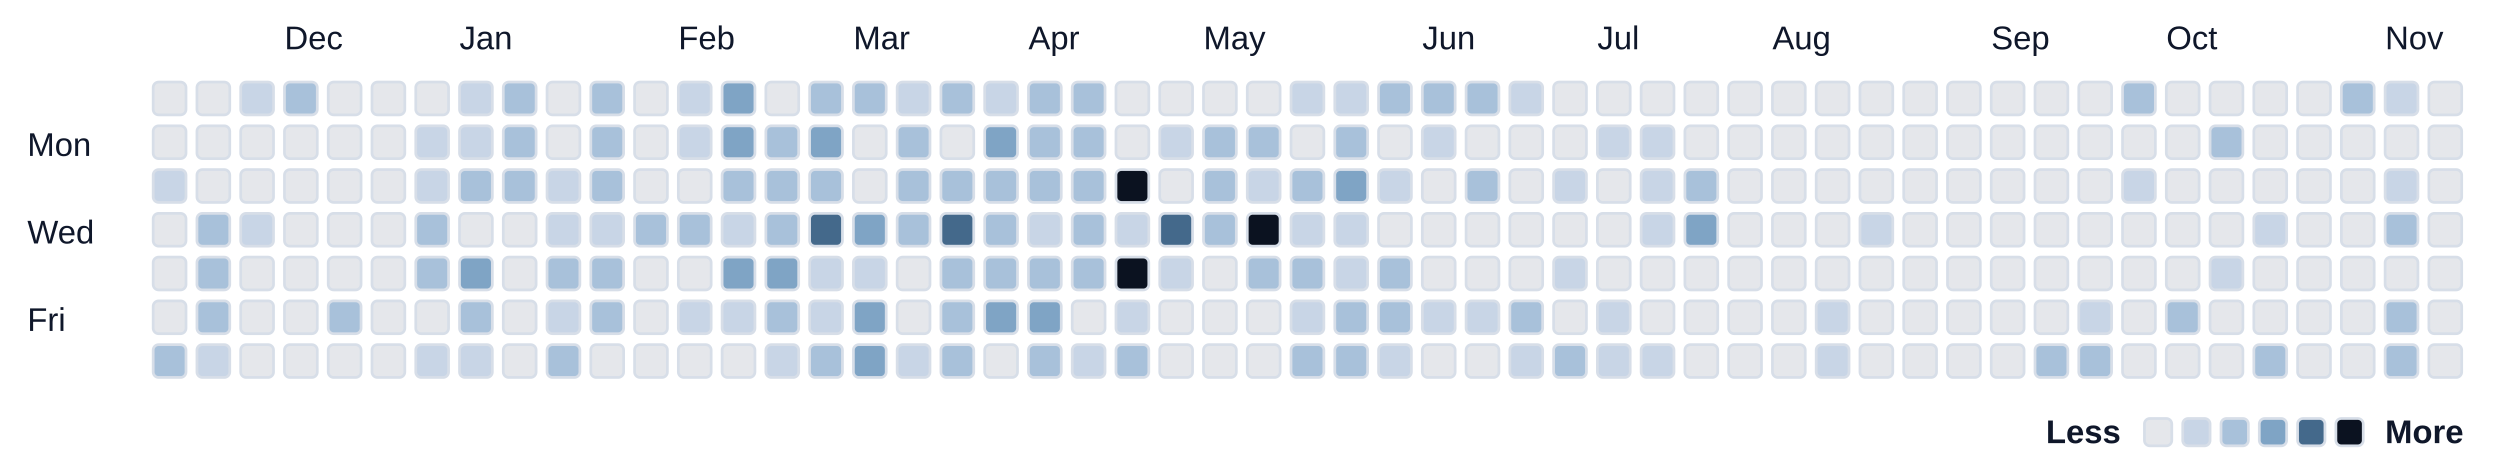
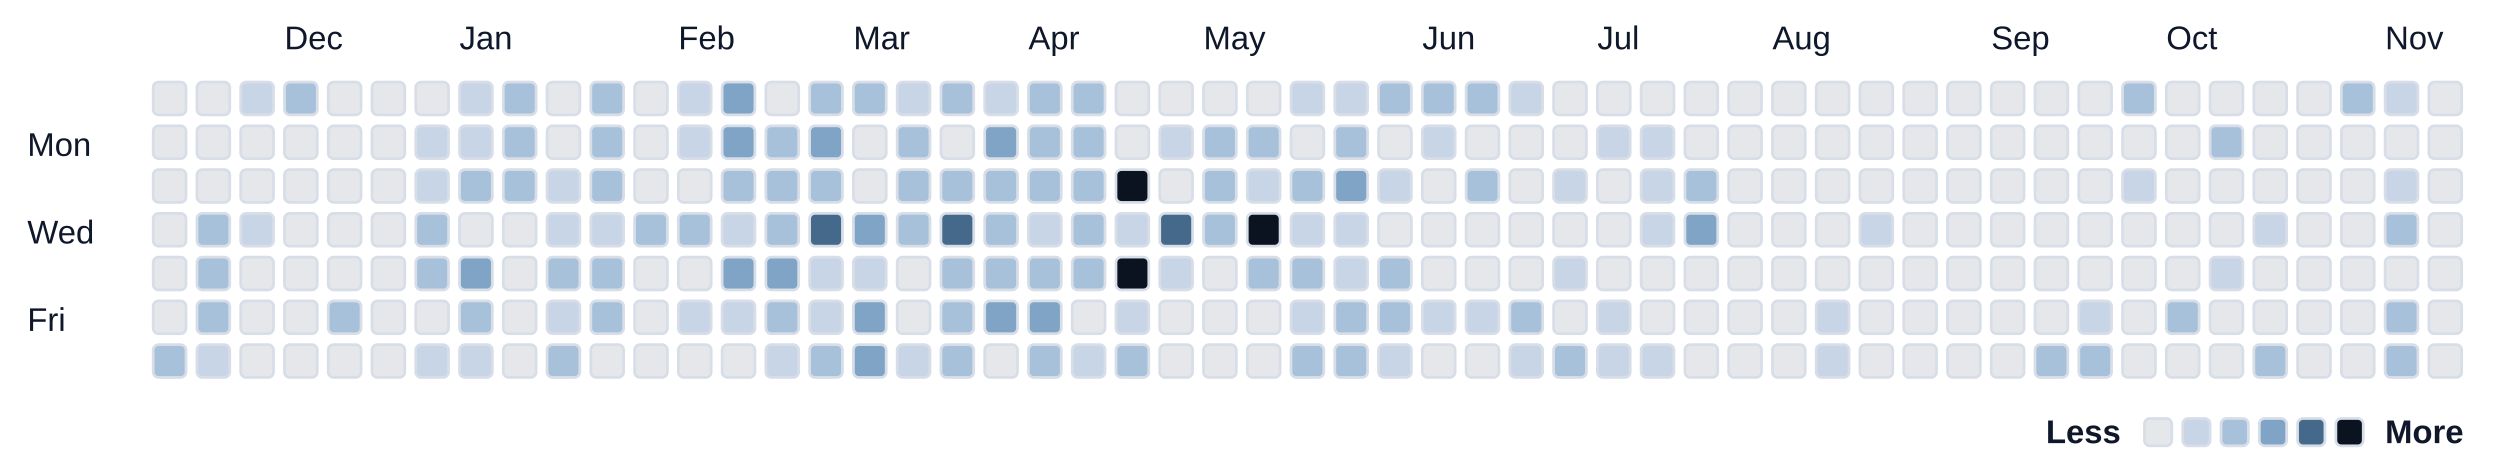
<svg xmlns="http://www.w3.org/2000/svg" baseProfile="tiny" height="174" version="1.2" width="914">
  <defs />
  <text fill="#0F172A" font-family="Segoe UI, Arial, sans-serif" font-size="12px" x="104" y="18">Dec</text>
  <text fill="#0F172A" font-family="Segoe UI, Arial, sans-serif" font-size="12px" x="168" y="18">Jan</text>
  <text fill="#0F172A" font-family="Segoe UI, Arial, sans-serif" font-size="12px" x="248" y="18">Feb</text>
  <text fill="#0F172A" font-family="Segoe UI, Arial, sans-serif" font-size="12px" x="312" y="18">Mar</text>
  <text fill="#0F172A" font-family="Segoe UI, Arial, sans-serif" font-size="12px" x="376" y="18">Apr</text>
  <text fill="#0F172A" font-family="Segoe UI, Arial, sans-serif" font-size="12px" x="440" y="18">May</text>
  <text fill="#0F172A" font-family="Segoe UI, Arial, sans-serif" font-size="12px" x="520" y="18">Jun</text>
  <text fill="#0F172A" font-family="Segoe UI, Arial, sans-serif" font-size="12px" x="584" y="18">Jul</text>
  <text fill="#0F172A" font-family="Segoe UI, Arial, sans-serif" font-size="12px" x="648" y="18">Aug</text>
  <text fill="#0F172A" font-family="Segoe UI, Arial, sans-serif" font-size="12px" x="728" y="18">Sep</text>
  <text fill="#0F172A" font-family="Segoe UI, Arial, sans-serif" font-size="12px" x="792" y="18">Oct</text>
  <text fill="#0F172A" font-family="Segoe UI, Arial, sans-serif" font-size="12px" x="872" y="18">Nov</text>
  <text fill="#0F172A" font-family="Segoe UI, Arial, sans-serif" font-size="12px" x="10" y="57">Mon</text>
  <text fill="#0F172A" font-family="Segoe UI, Arial, sans-serif" font-size="12px" x="10" y="89">Wed</text>
  <text fill="#0F172A" font-family="Segoe UI, Arial, sans-serif" font-size="12px" x="10" y="121">Fri</text>
  <rect fill="#E5E7EB" height="12" rx="2" ry="2" stroke="#D7DEE8" stroke-width="1" width="12" x="56" y="30" />
  <rect fill="#E5E7EB" height="12" rx="2" ry="2" stroke="#D7DEE8" stroke-width="1" width="12" x="56" y="46" />
-   <rect fill="#C8D5E6" height="12" rx="2" ry="2" stroke="#D7DEE8" stroke-width="1" width="12" x="56" y="62" />
+   <rect fill="#E5E7EB" height="12" rx="2" ry="2" stroke="#D7DEE8" stroke-width="1" width="12" x="56" y="62" />
  <rect fill="#E5E7EB" height="12" rx="2" ry="2" stroke="#D7DEE8" stroke-width="1" width="12" x="56" y="78" />
  <rect fill="#E5E7EB" height="12" rx="2" ry="2" stroke="#D7DEE8" stroke-width="1" width="12" x="56" y="94" />
  <rect fill="#E5E7EB" height="12" rx="2" ry="2" stroke="#D7DEE8" stroke-width="1" width="12" x="56" y="110" />
  <rect fill="#A8C1DA" height="12" rx="2" ry="2" stroke="#D7DEE8" stroke-width="1" width="12" x="56" y="126" />
  <rect fill="#E5E7EB" height="12" rx="2" ry="2" stroke="#D7DEE8" stroke-width="1" width="12" x="72" y="30" />
  <rect fill="#E5E7EB" height="12" rx="2" ry="2" stroke="#D7DEE8" stroke-width="1" width="12" x="72" y="46" />
  <rect fill="#E5E7EB" height="12" rx="2" ry="2" stroke="#D7DEE8" stroke-width="1" width="12" x="72" y="62" />
  <rect fill="#A8C1DA" height="12" rx="2" ry="2" stroke="#D7DEE8" stroke-width="1" width="12" x="72" y="78" />
  <rect fill="#A8C1DA" height="12" rx="2" ry="2" stroke="#D7DEE8" stroke-width="1" width="12" x="72" y="94" />
  <rect fill="#A8C1DA" height="12" rx="2" ry="2" stroke="#D7DEE8" stroke-width="1" width="12" x="72" y="110" />
  <rect fill="#C8D5E6" height="12" rx="2" ry="2" stroke="#D7DEE8" stroke-width="1" width="12" x="72" y="126" />
  <rect fill="#C8D5E6" height="12" rx="2" ry="2" stroke="#D7DEE8" stroke-width="1" width="12" x="88" y="30" />
  <rect fill="#E5E7EB" height="12" rx="2" ry="2" stroke="#D7DEE8" stroke-width="1" width="12" x="88" y="46" />
  <rect fill="#E5E7EB" height="12" rx="2" ry="2" stroke="#D7DEE8" stroke-width="1" width="12" x="88" y="62" />
  <rect fill="#C8D5E6" height="12" rx="2" ry="2" stroke="#D7DEE8" stroke-width="1" width="12" x="88" y="78" />
  <rect fill="#E5E7EB" height="12" rx="2" ry="2" stroke="#D7DEE8" stroke-width="1" width="12" x="88" y="94" />
  <rect fill="#E5E7EB" height="12" rx="2" ry="2" stroke="#D7DEE8" stroke-width="1" width="12" x="88" y="110" />
  <rect fill="#E5E7EB" height="12" rx="2" ry="2" stroke="#D7DEE8" stroke-width="1" width="12" x="88" y="126" />
  <rect fill="#A8C1DA" height="12" rx="2" ry="2" stroke="#D7DEE8" stroke-width="1" width="12" x="104" y="30" />
  <rect fill="#E5E7EB" height="12" rx="2" ry="2" stroke="#D7DEE8" stroke-width="1" width="12" x="104" y="46" />
  <rect fill="#E5E7EB" height="12" rx="2" ry="2" stroke="#D7DEE8" stroke-width="1" width="12" x="104" y="62" />
  <rect fill="#E5E7EB" height="12" rx="2" ry="2" stroke="#D7DEE8" stroke-width="1" width="12" x="104" y="78" />
  <rect fill="#E5E7EB" height="12" rx="2" ry="2" stroke="#D7DEE8" stroke-width="1" width="12" x="104" y="94" />
  <rect fill="#E5E7EB" height="12" rx="2" ry="2" stroke="#D7DEE8" stroke-width="1" width="12" x="104" y="110" />
  <rect fill="#E5E7EB" height="12" rx="2" ry="2" stroke="#D7DEE8" stroke-width="1" width="12" x="104" y="126" />
  <rect fill="#E5E7EB" height="12" rx="2" ry="2" stroke="#D7DEE8" stroke-width="1" width="12" x="120" y="30" />
  <rect fill="#E5E7EB" height="12" rx="2" ry="2" stroke="#D7DEE8" stroke-width="1" width="12" x="120" y="46" />
  <rect fill="#E5E7EB" height="12" rx="2" ry="2" stroke="#D7DEE8" stroke-width="1" width="12" x="120" y="62" />
  <rect fill="#E5E7EB" height="12" rx="2" ry="2" stroke="#D7DEE8" stroke-width="1" width="12" x="120" y="78" />
  <rect fill="#E5E7EB" height="12" rx="2" ry="2" stroke="#D7DEE8" stroke-width="1" width="12" x="120" y="94" />
  <rect fill="#A8C1DA" height="12" rx="2" ry="2" stroke="#D7DEE8" stroke-width="1" width="12" x="120" y="110" />
  <rect fill="#E5E7EB" height="12" rx="2" ry="2" stroke="#D7DEE8" stroke-width="1" width="12" x="120" y="126" />
  <rect fill="#E5E7EB" height="12" rx="2" ry="2" stroke="#D7DEE8" stroke-width="1" width="12" x="136" y="30" />
  <rect fill="#E5E7EB" height="12" rx="2" ry="2" stroke="#D7DEE8" stroke-width="1" width="12" x="136" y="46" />
  <rect fill="#E5E7EB" height="12" rx="2" ry="2" stroke="#D7DEE8" stroke-width="1" width="12" x="136" y="62" />
  <rect fill="#E5E7EB" height="12" rx="2" ry="2" stroke="#D7DEE8" stroke-width="1" width="12" x="136" y="78" />
  <rect fill="#E5E7EB" height="12" rx="2" ry="2" stroke="#D7DEE8" stroke-width="1" width="12" x="136" y="94" />
  <rect fill="#E5E7EB" height="12" rx="2" ry="2" stroke="#D7DEE8" stroke-width="1" width="12" x="136" y="110" />
  <rect fill="#E5E7EB" height="12" rx="2" ry="2" stroke="#D7DEE8" stroke-width="1" width="12" x="136" y="126" />
  <rect fill="#E5E7EB" height="12" rx="2" ry="2" stroke="#D7DEE8" stroke-width="1" width="12" x="152" y="30" />
  <rect fill="#C8D5E6" height="12" rx="2" ry="2" stroke="#D7DEE8" stroke-width="1" width="12" x="152" y="46" />
  <rect fill="#C8D5E6" height="12" rx="2" ry="2" stroke="#D7DEE8" stroke-width="1" width="12" x="152" y="62" />
  <rect fill="#A8C1DA" height="12" rx="2" ry="2" stroke="#D7DEE8" stroke-width="1" width="12" x="152" y="78" />
  <rect fill="#A8C1DA" height="12" rx="2" ry="2" stroke="#D7DEE8" stroke-width="1" width="12" x="152" y="94" />
  <rect fill="#E5E7EB" height="12" rx="2" ry="2" stroke="#D7DEE8" stroke-width="1" width="12" x="152" y="110" />
  <rect fill="#C8D5E6" height="12" rx="2" ry="2" stroke="#D7DEE8" stroke-width="1" width="12" x="152" y="126" />
  <rect fill="#C8D5E6" height="12" rx="2" ry="2" stroke="#D7DEE8" stroke-width="1" width="12" x="168" y="30" />
  <rect fill="#C8D5E6" height="12" rx="2" ry="2" stroke="#D7DEE8" stroke-width="1" width="12" x="168" y="46" />
  <rect fill="#A8C1DA" height="12" rx="2" ry="2" stroke="#D7DEE8" stroke-width="1" width="12" x="168" y="62" />
  <rect fill="#E5E7EB" height="12" rx="2" ry="2" stroke="#D7DEE8" stroke-width="1" width="12" x="168" y="78" />
  <rect fill="#7FA4C5" height="12" rx="2" ry="2" stroke="#D7DEE8" stroke-width="1" width="12" x="168" y="94" />
  <rect fill="#A8C1DA" height="12" rx="2" ry="2" stroke="#D7DEE8" stroke-width="1" width="12" x="168" y="110" />
  <rect fill="#C8D5E6" height="12" rx="2" ry="2" stroke="#D7DEE8" stroke-width="1" width="12" x="168" y="126" />
  <rect fill="#A8C1DA" height="12" rx="2" ry="2" stroke="#D7DEE8" stroke-width="1" width="12" x="184" y="30" />
  <rect fill="#A8C1DA" height="12" rx="2" ry="2" stroke="#D7DEE8" stroke-width="1" width="12" x="184" y="46" />
  <rect fill="#A8C1DA" height="12" rx="2" ry="2" stroke="#D7DEE8" stroke-width="1" width="12" x="184" y="62" />
  <rect fill="#E5E7EB" height="12" rx="2" ry="2" stroke="#D7DEE8" stroke-width="1" width="12" x="184" y="78" />
  <rect fill="#E5E7EB" height="12" rx="2" ry="2" stroke="#D7DEE8" stroke-width="1" width="12" x="184" y="94" />
  <rect fill="#E5E7EB" height="12" rx="2" ry="2" stroke="#D7DEE8" stroke-width="1" width="12" x="184" y="110" />
  <rect fill="#E5E7EB" height="12" rx="2" ry="2" stroke="#D7DEE8" stroke-width="1" width="12" x="184" y="126" />
  <rect fill="#E5E7EB" height="12" rx="2" ry="2" stroke="#D7DEE8" stroke-width="1" width="12" x="200" y="30" />
  <rect fill="#E5E7EB" height="12" rx="2" ry="2" stroke="#D7DEE8" stroke-width="1" width="12" x="200" y="46" />
  <rect fill="#C8D5E6" height="12" rx="2" ry="2" stroke="#D7DEE8" stroke-width="1" width="12" x="200" y="62" />
  <rect fill="#C8D5E6" height="12" rx="2" ry="2" stroke="#D7DEE8" stroke-width="1" width="12" x="200" y="78" />
  <rect fill="#A8C1DA" height="12" rx="2" ry="2" stroke="#D7DEE8" stroke-width="1" width="12" x="200" y="94" />
  <rect fill="#C8D5E6" height="12" rx="2" ry="2" stroke="#D7DEE8" stroke-width="1" width="12" x="200" y="110" />
  <rect fill="#A8C1DA" height="12" rx="2" ry="2" stroke="#D7DEE8" stroke-width="1" width="12" x="200" y="126" />
  <rect fill="#A8C1DA" height="12" rx="2" ry="2" stroke="#D7DEE8" stroke-width="1" width="12" x="216" y="30" />
  <rect fill="#A8C1DA" height="12" rx="2" ry="2" stroke="#D7DEE8" stroke-width="1" width="12" x="216" y="46" />
  <rect fill="#A8C1DA" height="12" rx="2" ry="2" stroke="#D7DEE8" stroke-width="1" width="12" x="216" y="62" />
  <rect fill="#C8D5E6" height="12" rx="2" ry="2" stroke="#D7DEE8" stroke-width="1" width="12" x="216" y="78" />
  <rect fill="#A8C1DA" height="12" rx="2" ry="2" stroke="#D7DEE8" stroke-width="1" width="12" x="216" y="94" />
  <rect fill="#A8C1DA" height="12" rx="2" ry="2" stroke="#D7DEE8" stroke-width="1" width="12" x="216" y="110" />
  <rect fill="#E5E7EB" height="12" rx="2" ry="2" stroke="#D7DEE8" stroke-width="1" width="12" x="216" y="126" />
  <rect fill="#E5E7EB" height="12" rx="2" ry="2" stroke="#D7DEE8" stroke-width="1" width="12" x="232" y="30" />
  <rect fill="#E5E7EB" height="12" rx="2" ry="2" stroke="#D7DEE8" stroke-width="1" width="12" x="232" y="46" />
  <rect fill="#E5E7EB" height="12" rx="2" ry="2" stroke="#D7DEE8" stroke-width="1" width="12" x="232" y="62" />
  <rect fill="#A8C1DA" height="12" rx="2" ry="2" stroke="#D7DEE8" stroke-width="1" width="12" x="232" y="78" />
  <rect fill="#E5E7EB" height="12" rx="2" ry="2" stroke="#D7DEE8" stroke-width="1" width="12" x="232" y="94" />
  <rect fill="#E5E7EB" height="12" rx="2" ry="2" stroke="#D7DEE8" stroke-width="1" width="12" x="232" y="110" />
  <rect fill="#E5E7EB" height="12" rx="2" ry="2" stroke="#D7DEE8" stroke-width="1" width="12" x="232" y="126" />
  <rect fill="#C8D5E6" height="12" rx="2" ry="2" stroke="#D7DEE8" stroke-width="1" width="12" x="248" y="30" />
  <rect fill="#C8D5E6" height="12" rx="2" ry="2" stroke="#D7DEE8" stroke-width="1" width="12" x="248" y="46" />
  <rect fill="#E5E7EB" height="12" rx="2" ry="2" stroke="#D7DEE8" stroke-width="1" width="12" x="248" y="62" />
  <rect fill="#A8C1DA" height="12" rx="2" ry="2" stroke="#D7DEE8" stroke-width="1" width="12" x="248" y="78" />
  <rect fill="#E5E7EB" height="12" rx="2" ry="2" stroke="#D7DEE8" stroke-width="1" width="12" x="248" y="94" />
  <rect fill="#C8D5E6" height="12" rx="2" ry="2" stroke="#D7DEE8" stroke-width="1" width="12" x="248" y="110" />
  <rect fill="#E5E7EB" height="12" rx="2" ry="2" stroke="#D7DEE8" stroke-width="1" width="12" x="248" y="126" />
  <rect fill="#7FA4C5" height="12" rx="2" ry="2" stroke="#D7DEE8" stroke-width="1" width="12" x="264" y="30" />
  <rect fill="#7FA4C5" height="12" rx="2" ry="2" stroke="#D7DEE8" stroke-width="1" width="12" x="264" y="46" />
  <rect fill="#A8C1DA" height="12" rx="2" ry="2" stroke="#D7DEE8" stroke-width="1" width="12" x="264" y="62" />
  <rect fill="#C8D5E6" height="12" rx="2" ry="2" stroke="#D7DEE8" stroke-width="1" width="12" x="264" y="78" />
  <rect fill="#7FA4C5" height="12" rx="2" ry="2" stroke="#D7DEE8" stroke-width="1" width="12" x="264" y="94" />
  <rect fill="#C8D5E6" height="12" rx="2" ry="2" stroke="#D7DEE8" stroke-width="1" width="12" x="264" y="110" />
  <rect fill="#E5E7EB" height="12" rx="2" ry="2" stroke="#D7DEE8" stroke-width="1" width="12" x="264" y="126" />
  <rect fill="#E5E7EB" height="12" rx="2" ry="2" stroke="#D7DEE8" stroke-width="1" width="12" x="280" y="30" />
  <rect fill="#A8C1DA" height="12" rx="2" ry="2" stroke="#D7DEE8" stroke-width="1" width="12" x="280" y="46" />
  <rect fill="#A8C1DA" height="12" rx="2" ry="2" stroke="#D7DEE8" stroke-width="1" width="12" x="280" y="62" />
  <rect fill="#A8C1DA" height="12" rx="2" ry="2" stroke="#D7DEE8" stroke-width="1" width="12" x="280" y="78" />
  <rect fill="#7FA4C5" height="12" rx="2" ry="2" stroke="#D7DEE8" stroke-width="1" width="12" x="280" y="94" />
  <rect fill="#A8C1DA" height="12" rx="2" ry="2" stroke="#D7DEE8" stroke-width="1" width="12" x="280" y="110" />
  <rect fill="#C8D5E6" height="12" rx="2" ry="2" stroke="#D7DEE8" stroke-width="1" width="12" x="280" y="126" />
  <rect fill="#A8C1DA" height="12" rx="2" ry="2" stroke="#D7DEE8" stroke-width="1" width="12" x="296" y="30" />
  <rect fill="#7FA4C5" height="12" rx="2" ry="2" stroke="#D7DEE8" stroke-width="1" width="12" x="296" y="46" />
  <rect fill="#A8C1DA" height="12" rx="2" ry="2" stroke="#D7DEE8" stroke-width="1" width="12" x="296" y="62" />
  <rect fill="#44698B" height="12" rx="2" ry="2" stroke="#D7DEE8" stroke-width="1" width="12" x="296" y="78" />
  <rect fill="#C8D5E6" height="12" rx="2" ry="2" stroke="#D7DEE8" stroke-width="1" width="12" x="296" y="94" />
  <rect fill="#C8D5E6" height="12" rx="2" ry="2" stroke="#D7DEE8" stroke-width="1" width="12" x="296" y="110" />
  <rect fill="#A8C1DA" height="12" rx="2" ry="2" stroke="#D7DEE8" stroke-width="1" width="12" x="296" y="126" />
  <rect fill="#A8C1DA" height="12" rx="2" ry="2" stroke="#D7DEE8" stroke-width="1" width="12" x="312" y="30" />
  <rect fill="#E5E7EB" height="12" rx="2" ry="2" stroke="#D7DEE8" stroke-width="1" width="12" x="312" y="46" />
  <rect fill="#E5E7EB" height="12" rx="2" ry="2" stroke="#D7DEE8" stroke-width="1" width="12" x="312" y="62" />
  <rect fill="#7FA4C5" height="12" rx="2" ry="2" stroke="#D7DEE8" stroke-width="1" width="12" x="312" y="78" />
  <rect fill="#C8D5E6" height="12" rx="2" ry="2" stroke="#D7DEE8" stroke-width="1" width="12" x="312" y="94" />
  <rect fill="#7FA4C5" height="12" rx="2" ry="2" stroke="#D7DEE8" stroke-width="1" width="12" x="312" y="110" />
  <rect fill="#7FA4C5" height="12" rx="2" ry="2" stroke="#D7DEE8" stroke-width="1" width="12" x="312" y="126" />
  <rect fill="#C8D5E6" height="12" rx="2" ry="2" stroke="#D7DEE8" stroke-width="1" width="12" x="328" y="30" />
  <rect fill="#A8C1DA" height="12" rx="2" ry="2" stroke="#D7DEE8" stroke-width="1" width="12" x="328" y="46" />
  <rect fill="#A8C1DA" height="12" rx="2" ry="2" stroke="#D7DEE8" stroke-width="1" width="12" x="328" y="62" />
  <rect fill="#A8C1DA" height="12" rx="2" ry="2" stroke="#D7DEE8" stroke-width="1" width="12" x="328" y="78" />
  <rect fill="#E5E7EB" height="12" rx="2" ry="2" stroke="#D7DEE8" stroke-width="1" width="12" x="328" y="94" />
  <rect fill="#E5E7EB" height="12" rx="2" ry="2" stroke="#D7DEE8" stroke-width="1" width="12" x="328" y="110" />
  <rect fill="#C8D5E6" height="12" rx="2" ry="2" stroke="#D7DEE8" stroke-width="1" width="12" x="328" y="126" />
  <rect fill="#A8C1DA" height="12" rx="2" ry="2" stroke="#D7DEE8" stroke-width="1" width="12" x="344" y="30" />
  <rect fill="#E5E7EB" height="12" rx="2" ry="2" stroke="#D7DEE8" stroke-width="1" width="12" x="344" y="46" />
  <rect fill="#A8C1DA" height="12" rx="2" ry="2" stroke="#D7DEE8" stroke-width="1" width="12" x="344" y="62" />
  <rect fill="#44698B" height="12" rx="2" ry="2" stroke="#D7DEE8" stroke-width="1" width="12" x="344" y="78" />
  <rect fill="#A8C1DA" height="12" rx="2" ry="2" stroke="#D7DEE8" stroke-width="1" width="12" x="344" y="94" />
  <rect fill="#A8C1DA" height="12" rx="2" ry="2" stroke="#D7DEE8" stroke-width="1" width="12" x="344" y="110" />
  <rect fill="#A8C1DA" height="12" rx="2" ry="2" stroke="#D7DEE8" stroke-width="1" width="12" x="344" y="126" />
  <rect fill="#C8D5E6" height="12" rx="2" ry="2" stroke="#D7DEE8" stroke-width="1" width="12" x="360" y="30" />
  <rect fill="#7FA4C5" height="12" rx="2" ry="2" stroke="#D7DEE8" stroke-width="1" width="12" x="360" y="46" />
  <rect fill="#A8C1DA" height="12" rx="2" ry="2" stroke="#D7DEE8" stroke-width="1" width="12" x="360" y="62" />
  <rect fill="#A8C1DA" height="12" rx="2" ry="2" stroke="#D7DEE8" stroke-width="1" width="12" x="360" y="78" />
  <rect fill="#A8C1DA" height="12" rx="2" ry="2" stroke="#D7DEE8" stroke-width="1" width="12" x="360" y="94" />
  <rect fill="#7FA4C5" height="12" rx="2" ry="2" stroke="#D7DEE8" stroke-width="1" width="12" x="360" y="110" />
  <rect fill="#E5E7EB" height="12" rx="2" ry="2" stroke="#D7DEE8" stroke-width="1" width="12" x="360" y="126" />
  <rect fill="#A8C1DA" height="12" rx="2" ry="2" stroke="#D7DEE8" stroke-width="1" width="12" x="376" y="30" />
  <rect fill="#A8C1DA" height="12" rx="2" ry="2" stroke="#D7DEE8" stroke-width="1" width="12" x="376" y="46" />
  <rect fill="#A8C1DA" height="12" rx="2" ry="2" stroke="#D7DEE8" stroke-width="1" width="12" x="376" y="62" />
  <rect fill="#C8D5E6" height="12" rx="2" ry="2" stroke="#D7DEE8" stroke-width="1" width="12" x="376" y="78" />
  <rect fill="#A8C1DA" height="12" rx="2" ry="2" stroke="#D7DEE8" stroke-width="1" width="12" x="376" y="94" />
  <rect fill="#7FA4C5" height="12" rx="2" ry="2" stroke="#D7DEE8" stroke-width="1" width="12" x="376" y="110" />
  <rect fill="#A8C1DA" height="12" rx="2" ry="2" stroke="#D7DEE8" stroke-width="1" width="12" x="376" y="126" />
  <rect fill="#A8C1DA" height="12" rx="2" ry="2" stroke="#D7DEE8" stroke-width="1" width="12" x="392" y="30" />
  <rect fill="#A8C1DA" height="12" rx="2" ry="2" stroke="#D7DEE8" stroke-width="1" width="12" x="392" y="46" />
  <rect fill="#A8C1DA" height="12" rx="2" ry="2" stroke="#D7DEE8" stroke-width="1" width="12" x="392" y="62" />
  <rect fill="#A8C1DA" height="12" rx="2" ry="2" stroke="#D7DEE8" stroke-width="1" width="12" x="392" y="78" />
  <rect fill="#A8C1DA" height="12" rx="2" ry="2" stroke="#D7DEE8" stroke-width="1" width="12" x="392" y="94" />
  <rect fill="#E5E7EB" height="12" rx="2" ry="2" stroke="#D7DEE8" stroke-width="1" width="12" x="392" y="110" />
  <rect fill="#C8D5E6" height="12" rx="2" ry="2" stroke="#D7DEE8" stroke-width="1" width="12" x="392" y="126" />
  <rect fill="#E5E7EB" height="12" rx="2" ry="2" stroke="#D7DEE8" stroke-width="1" width="12" x="408" y="30" />
  <rect fill="#E5E7EB" height="12" rx="2" ry="2" stroke="#D7DEE8" stroke-width="1" width="12" x="408" y="46" />
  <rect fill="#0B1220" height="12" rx="2" ry="2" stroke="#D7DEE8" stroke-width="1" width="12" x="408" y="62" />
  <rect fill="#C8D5E6" height="12" rx="2" ry="2" stroke="#D7DEE8" stroke-width="1" width="12" x="408" y="78" />
  <rect fill="#0B1220" height="12" rx="2" ry="2" stroke="#D7DEE8" stroke-width="1" width="12" x="408" y="94" />
  <rect fill="#C8D5E6" height="12" rx="2" ry="2" stroke="#D7DEE8" stroke-width="1" width="12" x="408" y="110" />
  <rect fill="#A8C1DA" height="12" rx="2" ry="2" stroke="#D7DEE8" stroke-width="1" width="12" x="408" y="126" />
  <rect fill="#E5E7EB" height="12" rx="2" ry="2" stroke="#D7DEE8" stroke-width="1" width="12" x="424" y="30" />
  <rect fill="#C8D5E6" height="12" rx="2" ry="2" stroke="#D7DEE8" stroke-width="1" width="12" x="424" y="46" />
  <rect fill="#E5E7EB" height="12" rx="2" ry="2" stroke="#D7DEE8" stroke-width="1" width="12" x="424" y="62" />
  <rect fill="#44698B" height="12" rx="2" ry="2" stroke="#D7DEE8" stroke-width="1" width="12" x="424" y="78" />
  <rect fill="#C8D5E6" height="12" rx="2" ry="2" stroke="#D7DEE8" stroke-width="1" width="12" x="424" y="94" />
  <rect fill="#E5E7EB" height="12" rx="2" ry="2" stroke="#D7DEE8" stroke-width="1" width="12" x="424" y="110" />
  <rect fill="#E5E7EB" height="12" rx="2" ry="2" stroke="#D7DEE8" stroke-width="1" width="12" x="424" y="126" />
  <rect fill="#E5E7EB" height="12" rx="2" ry="2" stroke="#D7DEE8" stroke-width="1" width="12" x="440" y="30" />
  <rect fill="#A8C1DA" height="12" rx="2" ry="2" stroke="#D7DEE8" stroke-width="1" width="12" x="440" y="46" />
  <rect fill="#A8C1DA" height="12" rx="2" ry="2" stroke="#D7DEE8" stroke-width="1" width="12" x="440" y="62" />
  <rect fill="#A8C1DA" height="12" rx="2" ry="2" stroke="#D7DEE8" stroke-width="1" width="12" x="440" y="78" />
  <rect fill="#E5E7EB" height="12" rx="2" ry="2" stroke="#D7DEE8" stroke-width="1" width="12" x="440" y="94" />
  <rect fill="#E5E7EB" height="12" rx="2" ry="2" stroke="#D7DEE8" stroke-width="1" width="12" x="440" y="110" />
  <rect fill="#E5E7EB" height="12" rx="2" ry="2" stroke="#D7DEE8" stroke-width="1" width="12" x="440" y="126" />
  <rect fill="#E5E7EB" height="12" rx="2" ry="2" stroke="#D7DEE8" stroke-width="1" width="12" x="456" y="30" />
  <rect fill="#A8C1DA" height="12" rx="2" ry="2" stroke="#D7DEE8" stroke-width="1" width="12" x="456" y="46" />
  <rect fill="#C8D5E6" height="12" rx="2" ry="2" stroke="#D7DEE8" stroke-width="1" width="12" x="456" y="62" />
  <rect fill="#0B1220" height="12" rx="2" ry="2" stroke="#D7DEE8" stroke-width="1" width="12" x="456" y="78" />
  <rect fill="#A8C1DA" height="12" rx="2" ry="2" stroke="#D7DEE8" stroke-width="1" width="12" x="456" y="94" />
  <rect fill="#E5E7EB" height="12" rx="2" ry="2" stroke="#D7DEE8" stroke-width="1" width="12" x="456" y="110" />
  <rect fill="#E5E7EB" height="12" rx="2" ry="2" stroke="#D7DEE8" stroke-width="1" width="12" x="456" y="126" />
  <rect fill="#C8D5E6" height="12" rx="2" ry="2" stroke="#D7DEE8" stroke-width="1" width="12" x="472" y="30" />
  <rect fill="#E5E7EB" height="12" rx="2" ry="2" stroke="#D7DEE8" stroke-width="1" width="12" x="472" y="46" />
  <rect fill="#A8C1DA" height="12" rx="2" ry="2" stroke="#D7DEE8" stroke-width="1" width="12" x="472" y="62" />
  <rect fill="#C8D5E6" height="12" rx="2" ry="2" stroke="#D7DEE8" stroke-width="1" width="12" x="472" y="78" />
  <rect fill="#A8C1DA" height="12" rx="2" ry="2" stroke="#D7DEE8" stroke-width="1" width="12" x="472" y="94" />
  <rect fill="#C8D5E6" height="12" rx="2" ry="2" stroke="#D7DEE8" stroke-width="1" width="12" x="472" y="110" />
  <rect fill="#A8C1DA" height="12" rx="2" ry="2" stroke="#D7DEE8" stroke-width="1" width="12" x="472" y="126" />
  <rect fill="#C8D5E6" height="12" rx="2" ry="2" stroke="#D7DEE8" stroke-width="1" width="12" x="488" y="30" />
  <rect fill="#A8C1DA" height="12" rx="2" ry="2" stroke="#D7DEE8" stroke-width="1" width="12" x="488" y="46" />
  <rect fill="#7FA4C5" height="12" rx="2" ry="2" stroke="#D7DEE8" stroke-width="1" width="12" x="488" y="62" />
  <rect fill="#C8D5E6" height="12" rx="2" ry="2" stroke="#D7DEE8" stroke-width="1" width="12" x="488" y="78" />
  <rect fill="#C8D5E6" height="12" rx="2" ry="2" stroke="#D7DEE8" stroke-width="1" width="12" x="488" y="94" />
  <rect fill="#A8C1DA" height="12" rx="2" ry="2" stroke="#D7DEE8" stroke-width="1" width="12" x="488" y="110" />
  <rect fill="#A8C1DA" height="12" rx="2" ry="2" stroke="#D7DEE8" stroke-width="1" width="12" x="488" y="126" />
  <rect fill="#A8C1DA" height="12" rx="2" ry="2" stroke="#D7DEE8" stroke-width="1" width="12" x="504" y="30" />
  <rect fill="#E5E7EB" height="12" rx="2" ry="2" stroke="#D7DEE8" stroke-width="1" width="12" x="504" y="46" />
  <rect fill="#C8D5E6" height="12" rx="2" ry="2" stroke="#D7DEE8" stroke-width="1" width="12" x="504" y="62" />
  <rect fill="#E5E7EB" height="12" rx="2" ry="2" stroke="#D7DEE8" stroke-width="1" width="12" x="504" y="78" />
  <rect fill="#A8C1DA" height="12" rx="2" ry="2" stroke="#D7DEE8" stroke-width="1" width="12" x="504" y="94" />
  <rect fill="#A8C1DA" height="12" rx="2" ry="2" stroke="#D7DEE8" stroke-width="1" width="12" x="504" y="110" />
  <rect fill="#C8D5E6" height="12" rx="2" ry="2" stroke="#D7DEE8" stroke-width="1" width="12" x="504" y="126" />
  <rect fill="#A8C1DA" height="12" rx="2" ry="2" stroke="#D7DEE8" stroke-width="1" width="12" x="520" y="30" />
  <rect fill="#C8D5E6" height="12" rx="2" ry="2" stroke="#D7DEE8" stroke-width="1" width="12" x="520" y="46" />
  <rect fill="#E5E7EB" height="12" rx="2" ry="2" stroke="#D7DEE8" stroke-width="1" width="12" x="520" y="62" />
  <rect fill="#E5E7EB" height="12" rx="2" ry="2" stroke="#D7DEE8" stroke-width="1" width="12" x="520" y="78" />
  <rect fill="#E5E7EB" height="12" rx="2" ry="2" stroke="#D7DEE8" stroke-width="1" width="12" x="520" y="94" />
  <rect fill="#C8D5E6" height="12" rx="2" ry="2" stroke="#D7DEE8" stroke-width="1" width="12" x="520" y="110" />
  <rect fill="#E5E7EB" height="12" rx="2" ry="2" stroke="#D7DEE8" stroke-width="1" width="12" x="520" y="126" />
  <rect fill="#A8C1DA" height="12" rx="2" ry="2" stroke="#D7DEE8" stroke-width="1" width="12" x="536" y="30" />
  <rect fill="#E5E7EB" height="12" rx="2" ry="2" stroke="#D7DEE8" stroke-width="1" width="12" x="536" y="46" />
  <rect fill="#A8C1DA" height="12" rx="2" ry="2" stroke="#D7DEE8" stroke-width="1" width="12" x="536" y="62" />
  <rect fill="#E5E7EB" height="12" rx="2" ry="2" stroke="#D7DEE8" stroke-width="1" width="12" x="536" y="78" />
  <rect fill="#E5E7EB" height="12" rx="2" ry="2" stroke="#D7DEE8" stroke-width="1" width="12" x="536" y="94" />
  <rect fill="#C8D5E6" height="12" rx="2" ry="2" stroke="#D7DEE8" stroke-width="1" width="12" x="536" y="110" />
  <rect fill="#E5E7EB" height="12" rx="2" ry="2" stroke="#D7DEE8" stroke-width="1" width="12" x="536" y="126" />
  <rect fill="#C8D5E6" height="12" rx="2" ry="2" stroke="#D7DEE8" stroke-width="1" width="12" x="552" y="30" />
  <rect fill="#E5E7EB" height="12" rx="2" ry="2" stroke="#D7DEE8" stroke-width="1" width="12" x="552" y="46" />
  <rect fill="#E5E7EB" height="12" rx="2" ry="2" stroke="#D7DEE8" stroke-width="1" width="12" x="552" y="62" />
  <rect fill="#E5E7EB" height="12" rx="2" ry="2" stroke="#D7DEE8" stroke-width="1" width="12" x="552" y="78" />
  <rect fill="#E5E7EB" height="12" rx="2" ry="2" stroke="#D7DEE8" stroke-width="1" width="12" x="552" y="94" />
  <rect fill="#A8C1DA" height="12" rx="2" ry="2" stroke="#D7DEE8" stroke-width="1" width="12" x="552" y="110" />
  <rect fill="#C8D5E6" height="12" rx="2" ry="2" stroke="#D7DEE8" stroke-width="1" width="12" x="552" y="126" />
  <rect fill="#E5E7EB" height="12" rx="2" ry="2" stroke="#D7DEE8" stroke-width="1" width="12" x="568" y="30" />
  <rect fill="#E5E7EB" height="12" rx="2" ry="2" stroke="#D7DEE8" stroke-width="1" width="12" x="568" y="46" />
  <rect fill="#C8D5E6" height="12" rx="2" ry="2" stroke="#D7DEE8" stroke-width="1" width="12" x="568" y="62" />
  <rect fill="#E5E7EB" height="12" rx="2" ry="2" stroke="#D7DEE8" stroke-width="1" width="12" x="568" y="78" />
  <rect fill="#C8D5E6" height="12" rx="2" ry="2" stroke="#D7DEE8" stroke-width="1" width="12" x="568" y="94" />
  <rect fill="#E5E7EB" height="12" rx="2" ry="2" stroke="#D7DEE8" stroke-width="1" width="12" x="568" y="110" />
  <rect fill="#A8C1DA" height="12" rx="2" ry="2" stroke="#D7DEE8" stroke-width="1" width="12" x="568" y="126" />
  <rect fill="#E5E7EB" height="12" rx="2" ry="2" stroke="#D7DEE8" stroke-width="1" width="12" x="584" y="30" />
  <rect fill="#C8D5E6" height="12" rx="2" ry="2" stroke="#D7DEE8" stroke-width="1" width="12" x="584" y="46" />
  <rect fill="#E5E7EB" height="12" rx="2" ry="2" stroke="#D7DEE8" stroke-width="1" width="12" x="584" y="62" />
  <rect fill="#E5E7EB" height="12" rx="2" ry="2" stroke="#D7DEE8" stroke-width="1" width="12" x="584" y="78" />
  <rect fill="#E5E7EB" height="12" rx="2" ry="2" stroke="#D7DEE8" stroke-width="1" width="12" x="584" y="94" />
  <rect fill="#C8D5E6" height="12" rx="2" ry="2" stroke="#D7DEE8" stroke-width="1" width="12" x="584" y="110" />
  <rect fill="#C8D5E6" height="12" rx="2" ry="2" stroke="#D7DEE8" stroke-width="1" width="12" x="584" y="126" />
  <rect fill="#E5E7EB" height="12" rx="2" ry="2" stroke="#D7DEE8" stroke-width="1" width="12" x="600" y="30" />
  <rect fill="#C8D5E6" height="12" rx="2" ry="2" stroke="#D7DEE8" stroke-width="1" width="12" x="600" y="46" />
  <rect fill="#C8D5E6" height="12" rx="2" ry="2" stroke="#D7DEE8" stroke-width="1" width="12" x="600" y="62" />
  <rect fill="#C8D5E6" height="12" rx="2" ry="2" stroke="#D7DEE8" stroke-width="1" width="12" x="600" y="78" />
  <rect fill="#E5E7EB" height="12" rx="2" ry="2" stroke="#D7DEE8" stroke-width="1" width="12" x="600" y="94" />
  <rect fill="#E5E7EB" height="12" rx="2" ry="2" stroke="#D7DEE8" stroke-width="1" width="12" x="600" y="110" />
  <rect fill="#C8D5E6" height="12" rx="2" ry="2" stroke="#D7DEE8" stroke-width="1" width="12" x="600" y="126" />
  <rect fill="#E5E7EB" height="12" rx="2" ry="2" stroke="#D7DEE8" stroke-width="1" width="12" x="616" y="30" />
  <rect fill="#E5E7EB" height="12" rx="2" ry="2" stroke="#D7DEE8" stroke-width="1" width="12" x="616" y="46" />
  <rect fill="#A8C1DA" height="12" rx="2" ry="2" stroke="#D7DEE8" stroke-width="1" width="12" x="616" y="62" />
  <rect fill="#7FA4C5" height="12" rx="2" ry="2" stroke="#D7DEE8" stroke-width="1" width="12" x="616" y="78" />
  <rect fill="#E5E7EB" height="12" rx="2" ry="2" stroke="#D7DEE8" stroke-width="1" width="12" x="616" y="94" />
  <rect fill="#E5E7EB" height="12" rx="2" ry="2" stroke="#D7DEE8" stroke-width="1" width="12" x="616" y="110" />
  <rect fill="#E5E7EB" height="12" rx="2" ry="2" stroke="#D7DEE8" stroke-width="1" width="12" x="616" y="126" />
  <rect fill="#E5E7EB" height="12" rx="2" ry="2" stroke="#D7DEE8" stroke-width="1" width="12" x="632" y="30" />
  <rect fill="#E5E7EB" height="12" rx="2" ry="2" stroke="#D7DEE8" stroke-width="1" width="12" x="632" y="46" />
  <rect fill="#E5E7EB" height="12" rx="2" ry="2" stroke="#D7DEE8" stroke-width="1" width="12" x="632" y="62" />
  <rect fill="#E5E7EB" height="12" rx="2" ry="2" stroke="#D7DEE8" stroke-width="1" width="12" x="632" y="78" />
  <rect fill="#E5E7EB" height="12" rx="2" ry="2" stroke="#D7DEE8" stroke-width="1" width="12" x="632" y="94" />
  <rect fill="#E5E7EB" height="12" rx="2" ry="2" stroke="#D7DEE8" stroke-width="1" width="12" x="632" y="110" />
  <rect fill="#E5E7EB" height="12" rx="2" ry="2" stroke="#D7DEE8" stroke-width="1" width="12" x="632" y="126" />
  <rect fill="#E5E7EB" height="12" rx="2" ry="2" stroke="#D7DEE8" stroke-width="1" width="12" x="648" y="30" />
  <rect fill="#E5E7EB" height="12" rx="2" ry="2" stroke="#D7DEE8" stroke-width="1" width="12" x="648" y="46" />
  <rect fill="#E5E7EB" height="12" rx="2" ry="2" stroke="#D7DEE8" stroke-width="1" width="12" x="648" y="62" />
  <rect fill="#E5E7EB" height="12" rx="2" ry="2" stroke="#D7DEE8" stroke-width="1" width="12" x="648" y="78" />
  <rect fill="#E5E7EB" height="12" rx="2" ry="2" stroke="#D7DEE8" stroke-width="1" width="12" x="648" y="94" />
  <rect fill="#E5E7EB" height="12" rx="2" ry="2" stroke="#D7DEE8" stroke-width="1" width="12" x="648" y="110" />
  <rect fill="#E5E7EB" height="12" rx="2" ry="2" stroke="#D7DEE8" stroke-width="1" width="12" x="648" y="126" />
  <rect fill="#E5E7EB" height="12" rx="2" ry="2" stroke="#D7DEE8" stroke-width="1" width="12" x="664" y="30" />
  <rect fill="#E5E7EB" height="12" rx="2" ry="2" stroke="#D7DEE8" stroke-width="1" width="12" x="664" y="46" />
  <rect fill="#E5E7EB" height="12" rx="2" ry="2" stroke="#D7DEE8" stroke-width="1" width="12" x="664" y="62" />
  <rect fill="#E5E7EB" height="12" rx="2" ry="2" stroke="#D7DEE8" stroke-width="1" width="12" x="664" y="78" />
  <rect fill="#E5E7EB" height="12" rx="2" ry="2" stroke="#D7DEE8" stroke-width="1" width="12" x="664" y="94" />
  <rect fill="#C8D5E6" height="12" rx="2" ry="2" stroke="#D7DEE8" stroke-width="1" width="12" x="664" y="110" />
  <rect fill="#C8D5E6" height="12" rx="2" ry="2" stroke="#D7DEE8" stroke-width="1" width="12" x="664" y="126" />
  <rect fill="#E5E7EB" height="12" rx="2" ry="2" stroke="#D7DEE8" stroke-width="1" width="12" x="680" y="30" />
  <rect fill="#E5E7EB" height="12" rx="2" ry="2" stroke="#D7DEE8" stroke-width="1" width="12" x="680" y="46" />
  <rect fill="#E5E7EB" height="12" rx="2" ry="2" stroke="#D7DEE8" stroke-width="1" width="12" x="680" y="62" />
  <rect fill="#C8D5E6" height="12" rx="2" ry="2" stroke="#D7DEE8" stroke-width="1" width="12" x="680" y="78" />
  <rect fill="#E5E7EB" height="12" rx="2" ry="2" stroke="#D7DEE8" stroke-width="1" width="12" x="680" y="94" />
  <rect fill="#E5E7EB" height="12" rx="2" ry="2" stroke="#D7DEE8" stroke-width="1" width="12" x="680" y="110" />
  <rect fill="#E5E7EB" height="12" rx="2" ry="2" stroke="#D7DEE8" stroke-width="1" width="12" x="680" y="126" />
  <rect fill="#E5E7EB" height="12" rx="2" ry="2" stroke="#D7DEE8" stroke-width="1" width="12" x="696" y="30" />
  <rect fill="#E5E7EB" height="12" rx="2" ry="2" stroke="#D7DEE8" stroke-width="1" width="12" x="696" y="46" />
  <rect fill="#E5E7EB" height="12" rx="2" ry="2" stroke="#D7DEE8" stroke-width="1" width="12" x="696" y="62" />
  <rect fill="#E5E7EB" height="12" rx="2" ry="2" stroke="#D7DEE8" stroke-width="1" width="12" x="696" y="78" />
  <rect fill="#E5E7EB" height="12" rx="2" ry="2" stroke="#D7DEE8" stroke-width="1" width="12" x="696" y="94" />
  <rect fill="#E5E7EB" height="12" rx="2" ry="2" stroke="#D7DEE8" stroke-width="1" width="12" x="696" y="110" />
  <rect fill="#E5E7EB" height="12" rx="2" ry="2" stroke="#D7DEE8" stroke-width="1" width="12" x="696" y="126" />
  <rect fill="#E5E7EB" height="12" rx="2" ry="2" stroke="#D7DEE8" stroke-width="1" width="12" x="712" y="30" />
  <rect fill="#E5E7EB" height="12" rx="2" ry="2" stroke="#D7DEE8" stroke-width="1" width="12" x="712" y="46" />
  <rect fill="#E5E7EB" height="12" rx="2" ry="2" stroke="#D7DEE8" stroke-width="1" width="12" x="712" y="62" />
  <rect fill="#E5E7EB" height="12" rx="2" ry="2" stroke="#D7DEE8" stroke-width="1" width="12" x="712" y="78" />
  <rect fill="#E5E7EB" height="12" rx="2" ry="2" stroke="#D7DEE8" stroke-width="1" width="12" x="712" y="94" />
  <rect fill="#E5E7EB" height="12" rx="2" ry="2" stroke="#D7DEE8" stroke-width="1" width="12" x="712" y="110" />
  <rect fill="#E5E7EB" height="12" rx="2" ry="2" stroke="#D7DEE8" stroke-width="1" width="12" x="712" y="126" />
  <rect fill="#E5E7EB" height="12" rx="2" ry="2" stroke="#D7DEE8" stroke-width="1" width="12" x="728" y="30" />
  <rect fill="#E5E7EB" height="12" rx="2" ry="2" stroke="#D7DEE8" stroke-width="1" width="12" x="728" y="46" />
  <rect fill="#E5E7EB" height="12" rx="2" ry="2" stroke="#D7DEE8" stroke-width="1" width="12" x="728" y="62" />
  <rect fill="#E5E7EB" height="12" rx="2" ry="2" stroke="#D7DEE8" stroke-width="1" width="12" x="728" y="78" />
  <rect fill="#E5E7EB" height="12" rx="2" ry="2" stroke="#D7DEE8" stroke-width="1" width="12" x="728" y="94" />
  <rect fill="#E5E7EB" height="12" rx="2" ry="2" stroke="#D7DEE8" stroke-width="1" width="12" x="728" y="110" />
  <rect fill="#E5E7EB" height="12" rx="2" ry="2" stroke="#D7DEE8" stroke-width="1" width="12" x="728" y="126" />
  <rect fill="#E5E7EB" height="12" rx="2" ry="2" stroke="#D7DEE8" stroke-width="1" width="12" x="744" y="30" />
  <rect fill="#E5E7EB" height="12" rx="2" ry="2" stroke="#D7DEE8" stroke-width="1" width="12" x="744" y="46" />
  <rect fill="#E5E7EB" height="12" rx="2" ry="2" stroke="#D7DEE8" stroke-width="1" width="12" x="744" y="62" />
  <rect fill="#E5E7EB" height="12" rx="2" ry="2" stroke="#D7DEE8" stroke-width="1" width="12" x="744" y="78" />
  <rect fill="#E5E7EB" height="12" rx="2" ry="2" stroke="#D7DEE8" stroke-width="1" width="12" x="744" y="94" />
  <rect fill="#E5E7EB" height="12" rx="2" ry="2" stroke="#D7DEE8" stroke-width="1" width="12" x="744" y="110" />
  <rect fill="#A8C1DA" height="12" rx="2" ry="2" stroke="#D7DEE8" stroke-width="1" width="12" x="744" y="126" />
  <rect fill="#E5E7EB" height="12" rx="2" ry="2" stroke="#D7DEE8" stroke-width="1" width="12" x="760" y="30" />
  <rect fill="#E5E7EB" height="12" rx="2" ry="2" stroke="#D7DEE8" stroke-width="1" width="12" x="760" y="46" />
  <rect fill="#E5E7EB" height="12" rx="2" ry="2" stroke="#D7DEE8" stroke-width="1" width="12" x="760" y="62" />
  <rect fill="#E5E7EB" height="12" rx="2" ry="2" stroke="#D7DEE8" stroke-width="1" width="12" x="760" y="78" />
  <rect fill="#E5E7EB" height="12" rx="2" ry="2" stroke="#D7DEE8" stroke-width="1" width="12" x="760" y="94" />
  <rect fill="#C8D5E6" height="12" rx="2" ry="2" stroke="#D7DEE8" stroke-width="1" width="12" x="760" y="110" />
  <rect fill="#A8C1DA" height="12" rx="2" ry="2" stroke="#D7DEE8" stroke-width="1" width="12" x="760" y="126" />
  <rect fill="#A8C1DA" height="12" rx="2" ry="2" stroke="#D7DEE8" stroke-width="1" width="12" x="776" y="30" />
  <rect fill="#E5E7EB" height="12" rx="2" ry="2" stroke="#D7DEE8" stroke-width="1" width="12" x="776" y="46" />
  <rect fill="#C8D5E6" height="12" rx="2" ry="2" stroke="#D7DEE8" stroke-width="1" width="12" x="776" y="62" />
  <rect fill="#E5E7EB" height="12" rx="2" ry="2" stroke="#D7DEE8" stroke-width="1" width="12" x="776" y="78" />
  <rect fill="#E5E7EB" height="12" rx="2" ry="2" stroke="#D7DEE8" stroke-width="1" width="12" x="776" y="94" />
  <rect fill="#E5E7EB" height="12" rx="2" ry="2" stroke="#D7DEE8" stroke-width="1" width="12" x="776" y="110" />
  <rect fill="#E5E7EB" height="12" rx="2" ry="2" stroke="#D7DEE8" stroke-width="1" width="12" x="776" y="126" />
  <rect fill="#E5E7EB" height="12" rx="2" ry="2" stroke="#D7DEE8" stroke-width="1" width="12" x="792" y="30" />
  <rect fill="#E5E7EB" height="12" rx="2" ry="2" stroke="#D7DEE8" stroke-width="1" width="12" x="792" y="46" />
  <rect fill="#E5E7EB" height="12" rx="2" ry="2" stroke="#D7DEE8" stroke-width="1" width="12" x="792" y="62" />
  <rect fill="#E5E7EB" height="12" rx="2" ry="2" stroke="#D7DEE8" stroke-width="1" width="12" x="792" y="78" />
  <rect fill="#E5E7EB" height="12" rx="2" ry="2" stroke="#D7DEE8" stroke-width="1" width="12" x="792" y="94" />
  <rect fill="#A8C1DA" height="12" rx="2" ry="2" stroke="#D7DEE8" stroke-width="1" width="12" x="792" y="110" />
  <rect fill="#E5E7EB" height="12" rx="2" ry="2" stroke="#D7DEE8" stroke-width="1" width="12" x="792" y="126" />
  <rect fill="#E5E7EB" height="12" rx="2" ry="2" stroke="#D7DEE8" stroke-width="1" width="12" x="808" y="30" />
  <rect fill="#A8C1DA" height="12" rx="2" ry="2" stroke="#D7DEE8" stroke-width="1" width="12" x="808" y="46" />
  <rect fill="#E5E7EB" height="12" rx="2" ry="2" stroke="#D7DEE8" stroke-width="1" width="12" x="808" y="62" />
  <rect fill="#E5E7EB" height="12" rx="2" ry="2" stroke="#D7DEE8" stroke-width="1" width="12" x="808" y="78" />
  <rect fill="#C8D5E6" height="12" rx="2" ry="2" stroke="#D7DEE8" stroke-width="1" width="12" x="808" y="94" />
  <rect fill="#E5E7EB" height="12" rx="2" ry="2" stroke="#D7DEE8" stroke-width="1" width="12" x="808" y="110" />
  <rect fill="#E5E7EB" height="12" rx="2" ry="2" stroke="#D7DEE8" stroke-width="1" width="12" x="808" y="126" />
  <rect fill="#E5E7EB" height="12" rx="2" ry="2" stroke="#D7DEE8" stroke-width="1" width="12" x="824" y="30" />
  <rect fill="#E5E7EB" height="12" rx="2" ry="2" stroke="#D7DEE8" stroke-width="1" width="12" x="824" y="46" />
  <rect fill="#E5E7EB" height="12" rx="2" ry="2" stroke="#D7DEE8" stroke-width="1" width="12" x="824" y="62" />
  <rect fill="#C8D5E6" height="12" rx="2" ry="2" stroke="#D7DEE8" stroke-width="1" width="12" x="824" y="78" />
  <rect fill="#E5E7EB" height="12" rx="2" ry="2" stroke="#D7DEE8" stroke-width="1" width="12" x="824" y="94" />
  <rect fill="#E5E7EB" height="12" rx="2" ry="2" stroke="#D7DEE8" stroke-width="1" width="12" x="824" y="110" />
  <rect fill="#A8C1DA" height="12" rx="2" ry="2" stroke="#D7DEE8" stroke-width="1" width="12" x="824" y="126" />
  <rect fill="#E5E7EB" height="12" rx="2" ry="2" stroke="#D7DEE8" stroke-width="1" width="12" x="840" y="30" />
  <rect fill="#E5E7EB" height="12" rx="2" ry="2" stroke="#D7DEE8" stroke-width="1" width="12" x="840" y="46" />
  <rect fill="#E5E7EB" height="12" rx="2" ry="2" stroke="#D7DEE8" stroke-width="1" width="12" x="840" y="62" />
  <rect fill="#E5E7EB" height="12" rx="2" ry="2" stroke="#D7DEE8" stroke-width="1" width="12" x="840" y="78" />
  <rect fill="#E5E7EB" height="12" rx="2" ry="2" stroke="#D7DEE8" stroke-width="1" width="12" x="840" y="94" />
  <rect fill="#E5E7EB" height="12" rx="2" ry="2" stroke="#D7DEE8" stroke-width="1" width="12" x="840" y="110" />
  <rect fill="#E5E7EB" height="12" rx="2" ry="2" stroke="#D7DEE8" stroke-width="1" width="12" x="840" y="126" />
  <rect fill="#A8C1DA" height="12" rx="2" ry="2" stroke="#D7DEE8" stroke-width="1" width="12" x="856" y="30" />
  <rect fill="#E5E7EB" height="12" rx="2" ry="2" stroke="#D7DEE8" stroke-width="1" width="12" x="856" y="46" />
  <rect fill="#E5E7EB" height="12" rx="2" ry="2" stroke="#D7DEE8" stroke-width="1" width="12" x="856" y="62" />
  <rect fill="#E5E7EB" height="12" rx="2" ry="2" stroke="#D7DEE8" stroke-width="1" width="12" x="856" y="78" />
  <rect fill="#E5E7EB" height="12" rx="2" ry="2" stroke="#D7DEE8" stroke-width="1" width="12" x="856" y="94" />
  <rect fill="#E5E7EB" height="12" rx="2" ry="2" stroke="#D7DEE8" stroke-width="1" width="12" x="856" y="110" />
  <rect fill="#E5E7EB" height="12" rx="2" ry="2" stroke="#D7DEE8" stroke-width="1" width="12" x="856" y="126" />
  <rect fill="#C8D5E6" height="12" rx="2" ry="2" stroke="#D7DEE8" stroke-width="1" width="12" x="872" y="30" />
  <rect fill="#E5E7EB" height="12" rx="2" ry="2" stroke="#D7DEE8" stroke-width="1" width="12" x="872" y="46" />
  <rect fill="#C8D5E6" height="12" rx="2" ry="2" stroke="#D7DEE8" stroke-width="1" width="12" x="872" y="62" />
  <rect fill="#A8C1DA" height="12" rx="2" ry="2" stroke="#D7DEE8" stroke-width="1" width="12" x="872" y="78" />
  <rect fill="#E5E7EB" height="12" rx="2" ry="2" stroke="#D7DEE8" stroke-width="1" width="12" x="872" y="94" />
  <rect fill="#A8C1DA" height="12" rx="2" ry="2" stroke="#D7DEE8" stroke-width="1" width="12" x="872" y="110" />
  <rect fill="#A8C1DA" height="12" rx="2" ry="2" stroke="#D7DEE8" stroke-width="1" width="12" x="872" y="126" />
  <rect fill="#E5E7EB" height="12" rx="2" ry="2" stroke="#D7DEE8" stroke-width="1" width="12" x="888" y="30" />
  <rect fill="#E5E7EB" height="12" rx="2" ry="2" stroke="#D7DEE8" stroke-width="1" width="12" x="888" y="46" />
  <rect fill="#E5E7EB" height="12" rx="2" ry="2" stroke="#D7DEE8" stroke-width="1" width="12" x="888" y="62" />
  <rect fill="#E5E7EB" height="12" rx="2" ry="2" stroke="#D7DEE8" stroke-width="1" width="12" x="888" y="78" />
  <rect fill="#E5E7EB" height="12" rx="2" ry="2" stroke="#D7DEE8" stroke-width="1" width="12" x="888" y="94" />
  <rect fill="#E5E7EB" height="12" rx="2" ry="2" stroke="#D7DEE8" stroke-width="1" width="12" x="888" y="110" />
  <rect fill="#E5E7EB" height="12" rx="2" ry="2" stroke="#D7DEE8" stroke-width="1" width="12" x="888" y="126" />
  <text fill="#0F172A" font-family="Segoe UI, Arial, sans-serif" font-size="12px" font-weight="600" x="748" y="162">Less</text>
  <rect fill="#E5E7EB" height="10" rx="2" ry="2" stroke="#D7DEE8" stroke-width="1" width="10" x="784" y="153" />
  <rect fill="#C8D5E6" height="10" rx="2" ry="2" stroke="#D7DEE8" stroke-width="1" width="10" x="798" y="153" />
  <rect fill="#A8C1DA" height="10" rx="2" ry="2" stroke="#D7DEE8" stroke-width="1" width="10" x="812" y="153" />
  <rect fill="#7FA4C5" height="10" rx="2" ry="2" stroke="#D7DEE8" stroke-width="1" width="10" x="826" y="153" />
  <rect fill="#44698B" height="10" rx="2" ry="2" stroke="#D7DEE8" stroke-width="1" width="10" x="840" y="153" />
  <rect fill="#0B1220" height="10" rx="2" ry="2" stroke="#D7DEE8" stroke-width="1" width="10" x="854" y="153" />
  <text fill="#0F172A" font-family="Segoe UI, Arial, sans-serif" font-size="12px" font-weight="600" x="872" y="162">More</text>
</svg>
